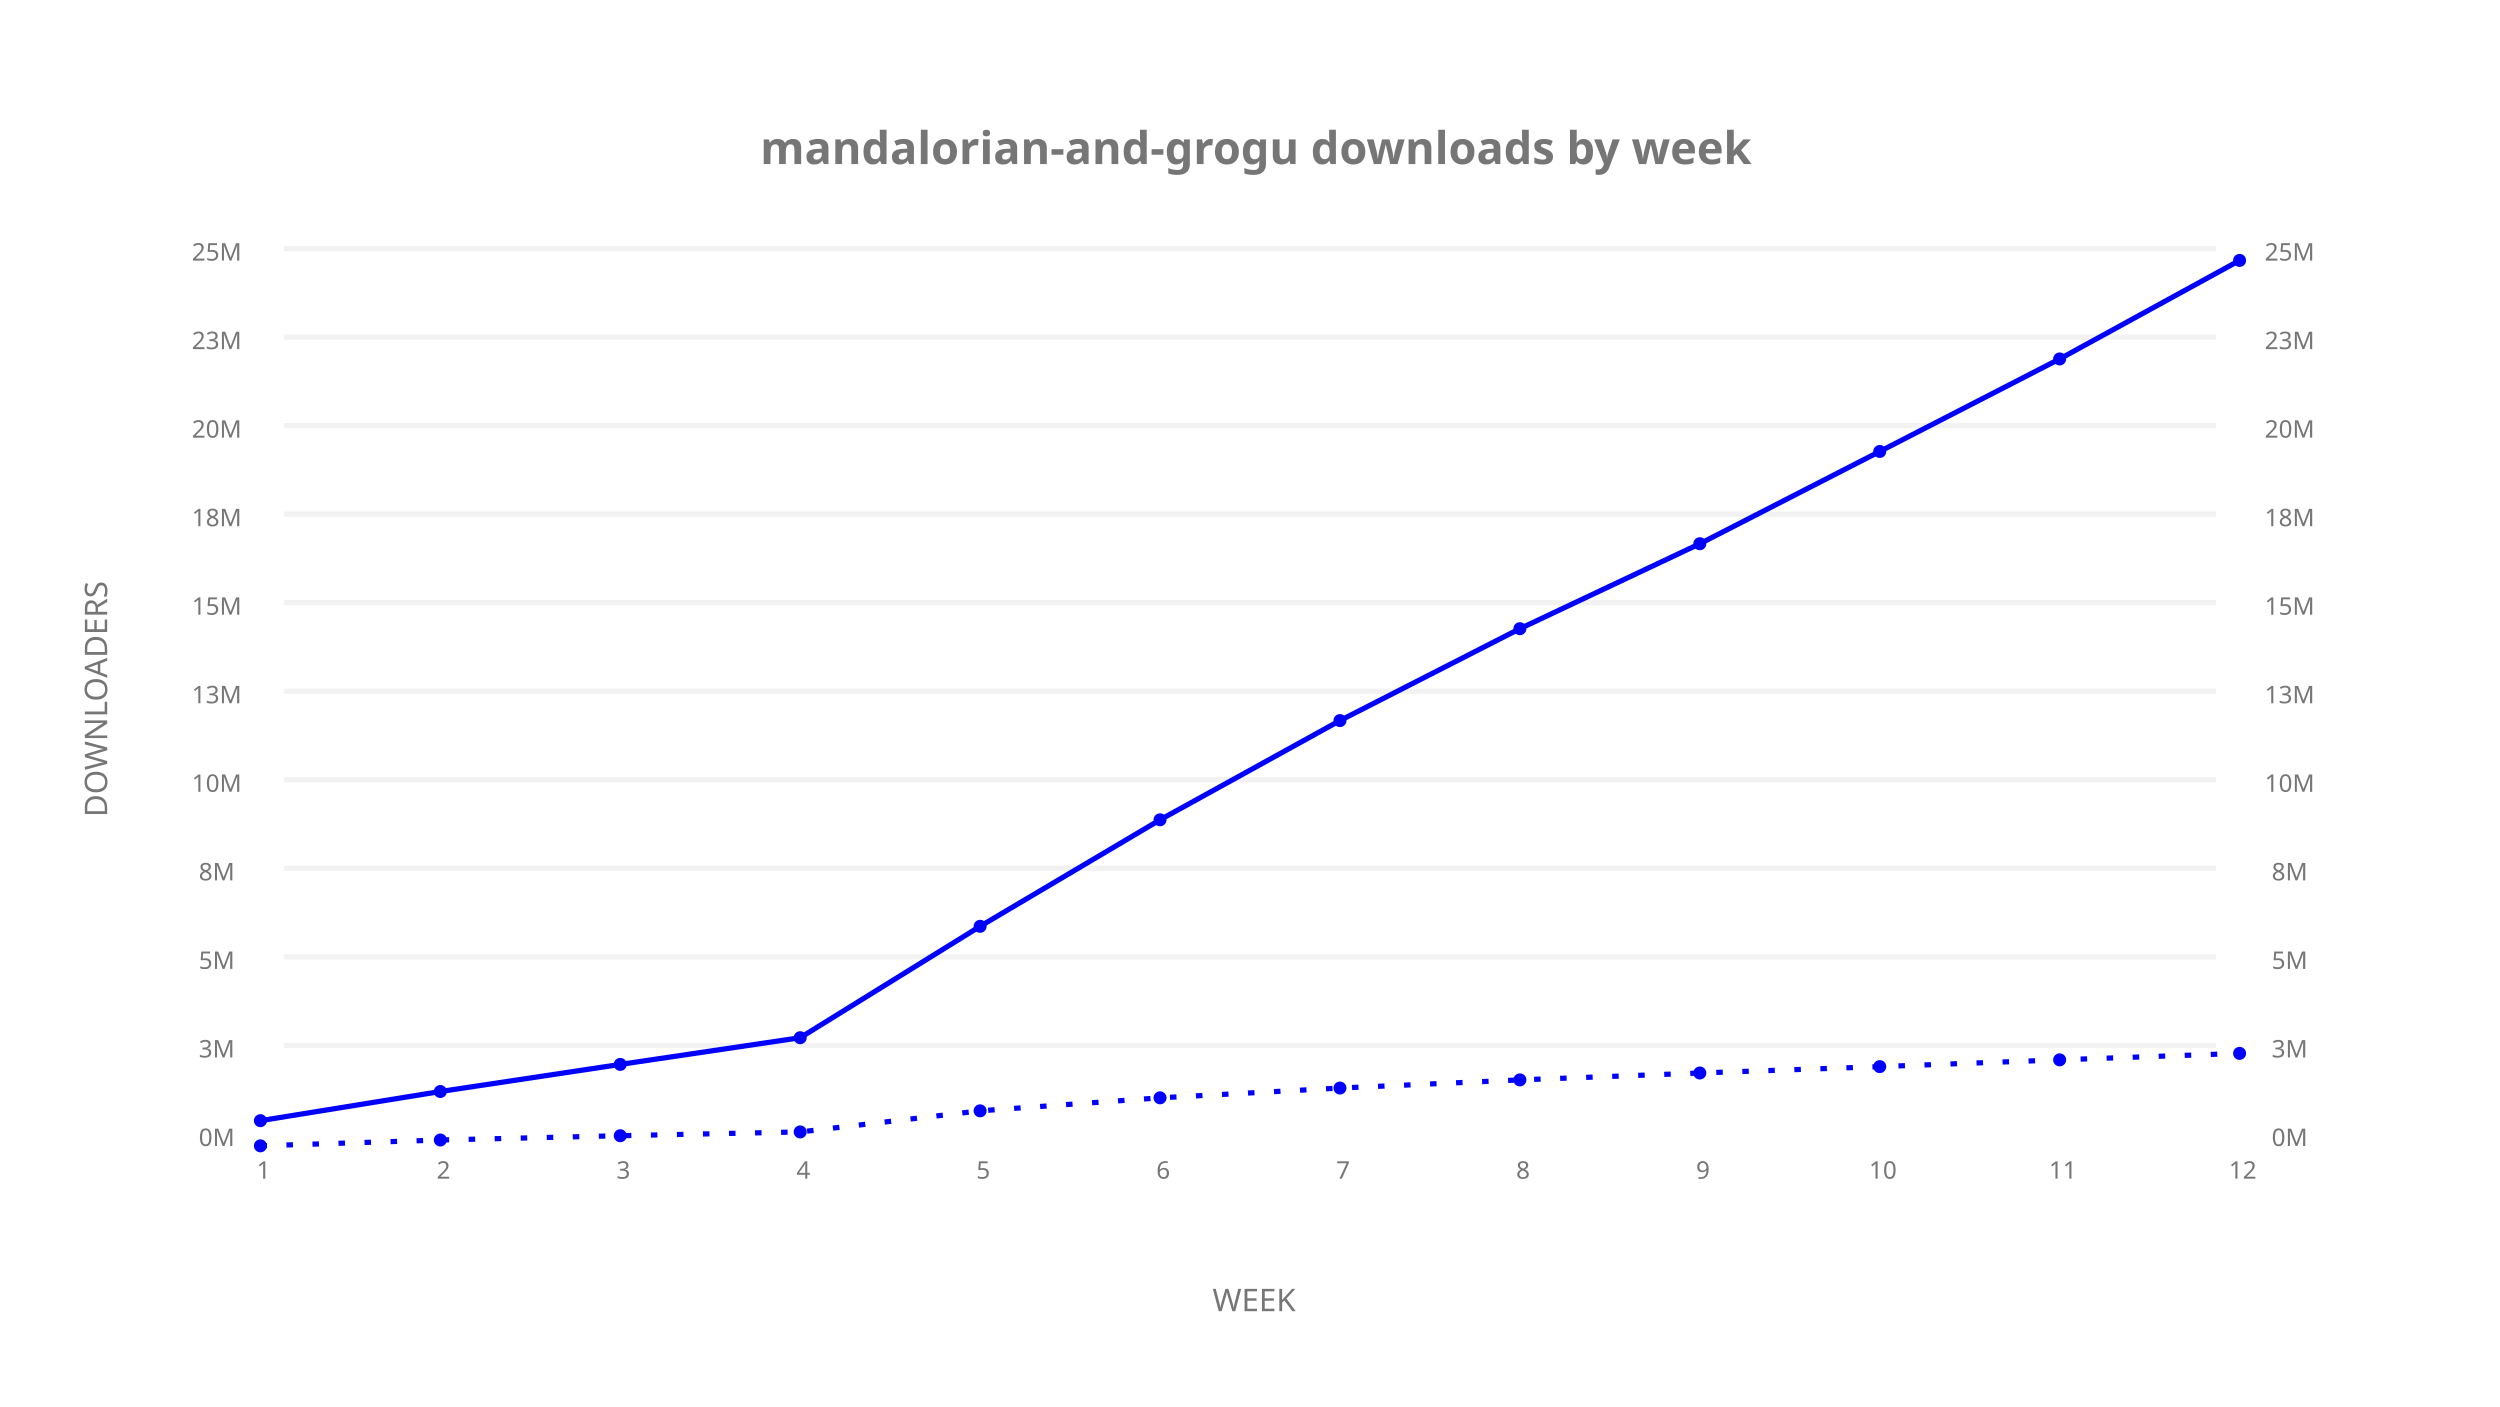
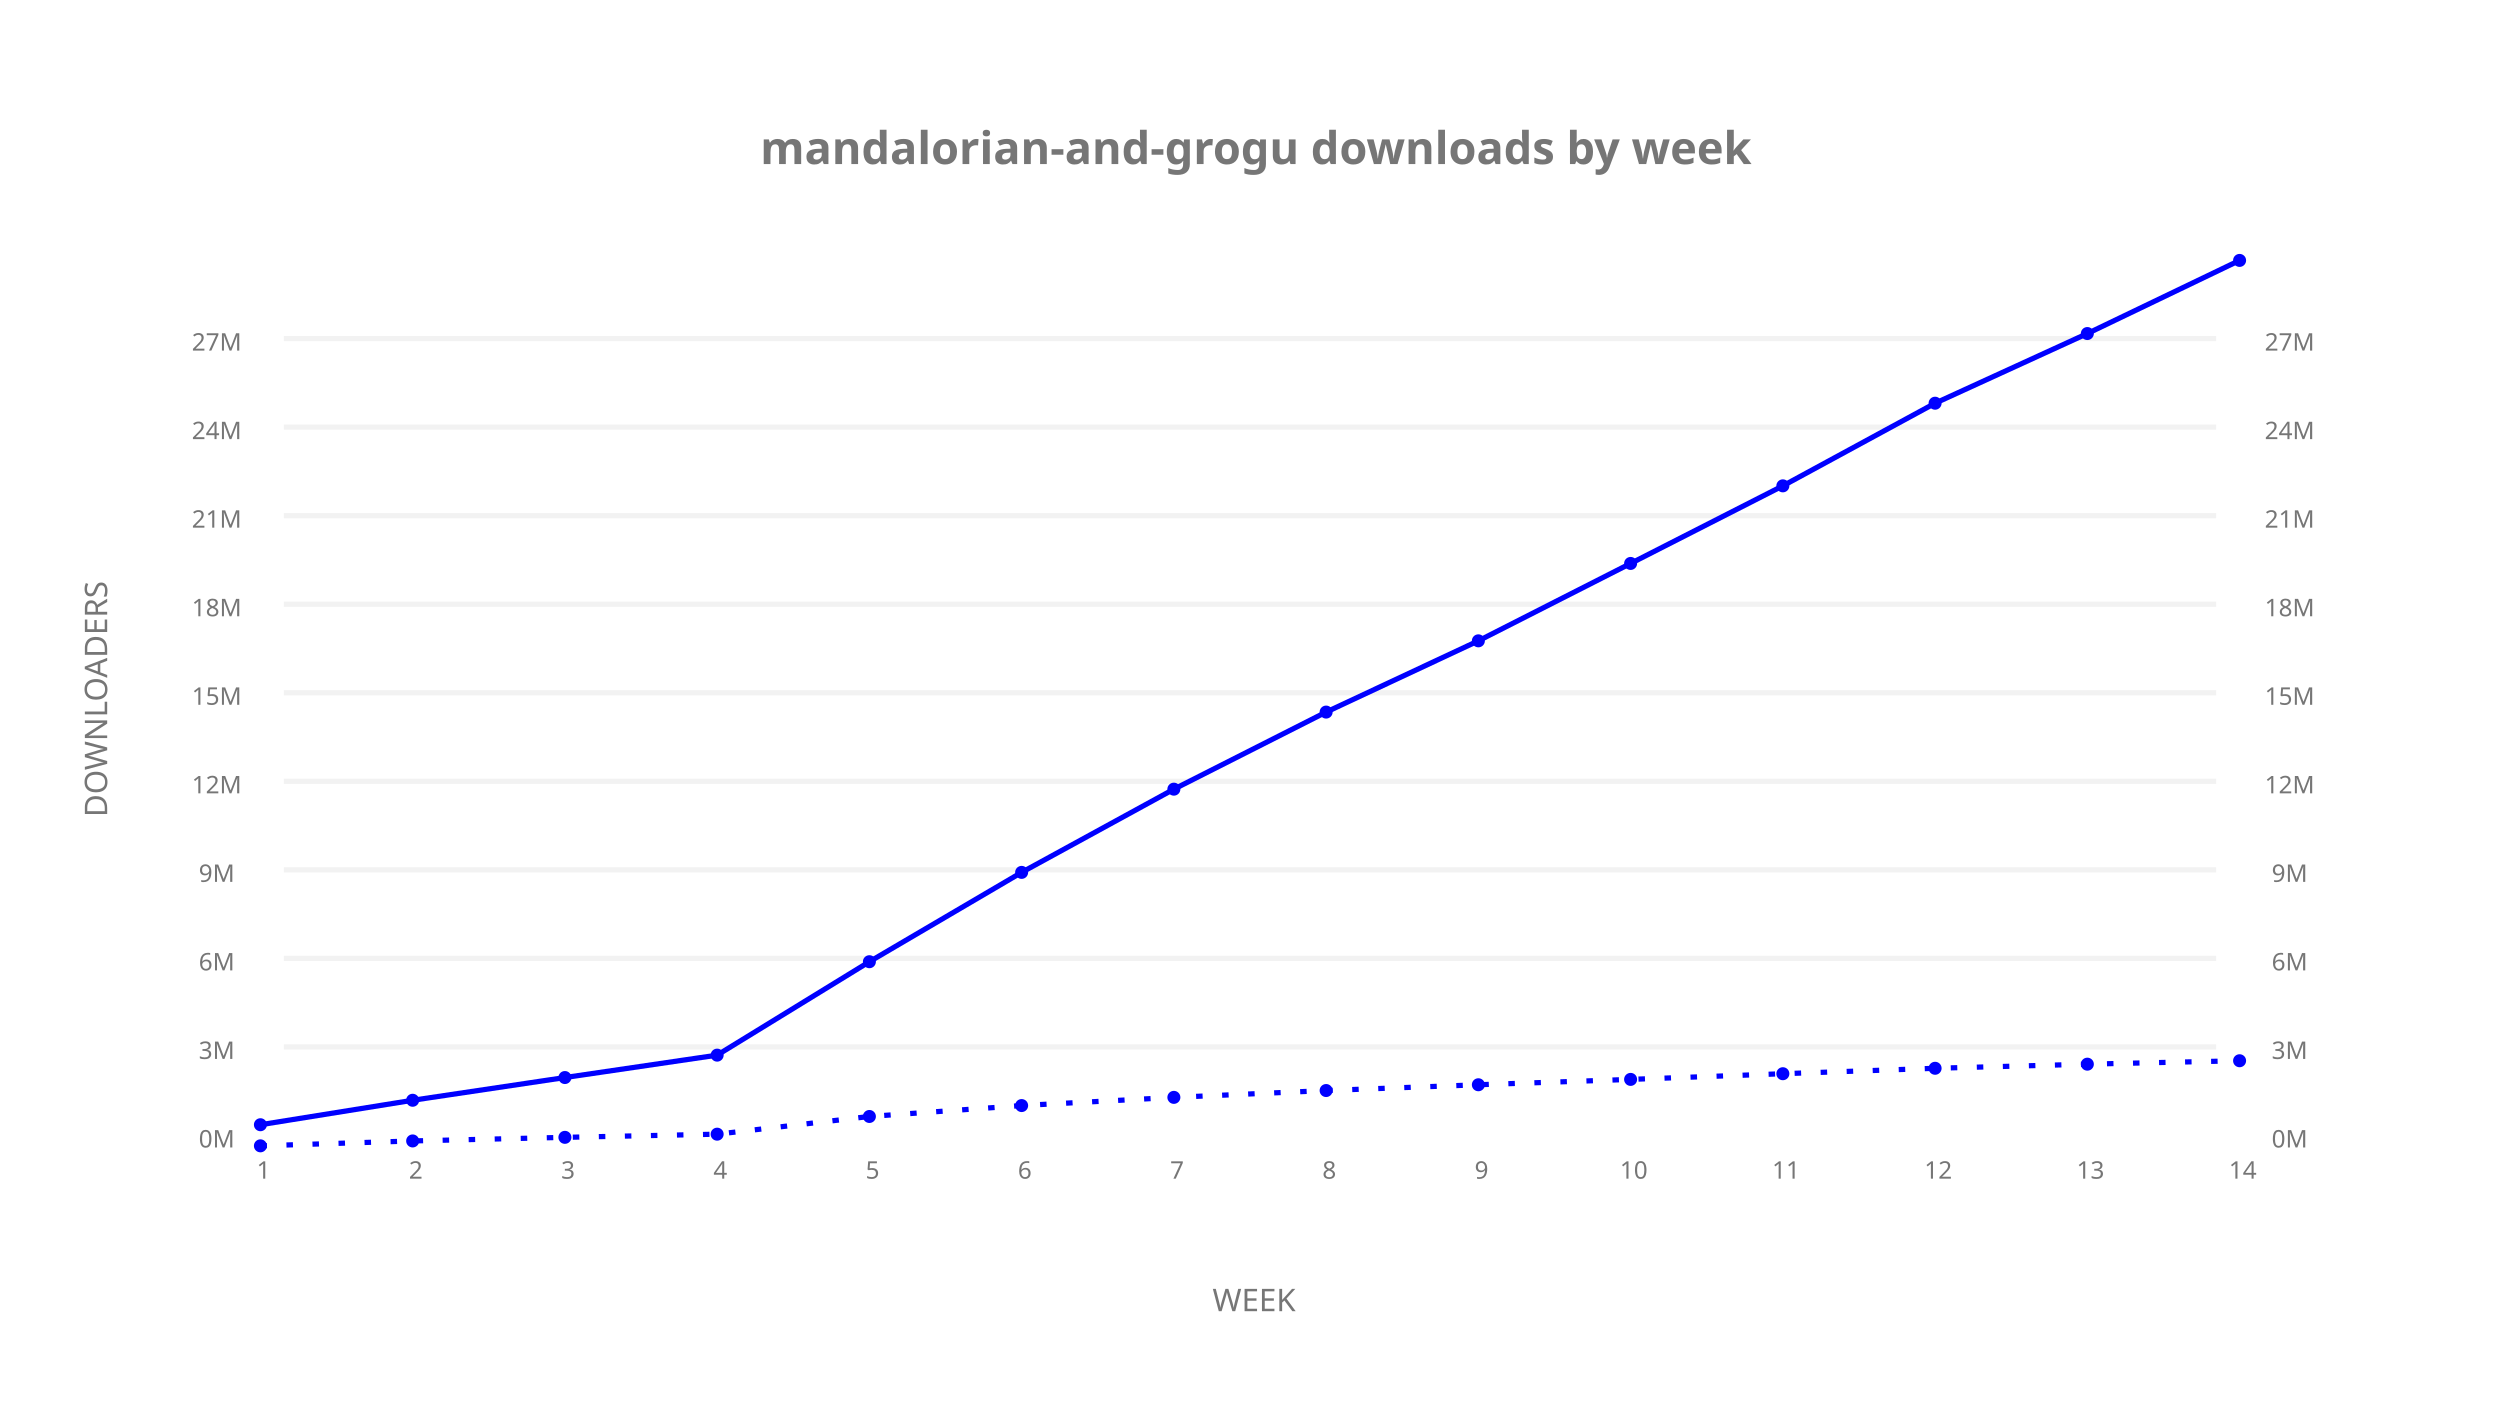
<svg xmlns="http://www.w3.org/2000/svg" xml:space="preserve" id="mandalorian-and-grogu-downloads-by-week-mandalorian-and-grogu-week" x="0px" y="0px" width="1920px" height="1080px" viewBox="0 0 1920 1080" enable-background="new 0 0 1920 1080" role="img">
  <g id="annotations">
    <text x="960" y="126" font-family="Atkinson Hyperlegible" font-size="26pt" text-anchor="middle" text-align="center" font-weight="600" font-style="normal" style="fill:rgb(118,118,118); fill-opacity:1; stroke:rgb(118,118,118); stroke-opacity:0; stroke-width:0.5"> mandalorian-and-grogu downloads by week</text>
    <g id="axes-lines">
      <text x="960" y="1007" font-family="Atkinson Hyperlegible" font-size="18pt" text-anchor="middle" text-align="center" font-weight="500" font-style="normal" style="fill:rgb(118,118,118); fill-opacity:1; stroke:rgb(118,118,118); stroke-opacity:0; stroke-width:0.5"> WEEK</text>
      <text x="73" y="540" font-family="Atkinson Hyperlegible" font-size="18pt" text-anchor="middle" text-align="center" dominant-baseline="central" font-weight="500" font-style="normal" style="fill:rgb(118,118,118); fill-opacity:1; stroke:rgb(118,118,118); stroke-opacity:0; stroke-width:0.5" transform="rotate(-90,73,540)"> DOWNLOADERS</text>
    </g>
    <g id="tic-y-label-lines">
-       <line x1="218" y1="802.882" x2="1702" y2="802.882" style="fill:rgb(0,0,255); fill-opacity:0; stroke:rgb(242,242,242); stroke-opacity:1; stroke-width:4" />
-       <line x1="218" y1="734.882" x2="1702" y2="734.882" style="fill:rgb(0,0,255); fill-opacity:0; stroke:rgb(242,242,242); stroke-opacity:1; stroke-width:4" />
-       <line x1="218" y1="666.882" x2="1702" y2="666.882" style="fill:rgb(0,0,255); fill-opacity:0; stroke:rgb(242,242,242); stroke-opacity:1; stroke-width:4" />
-       <line x1="218" y1="598.882" x2="1702" y2="598.882" style="fill:rgb(0,0,255); fill-opacity:0; stroke:rgb(242,242,242); stroke-opacity:1; stroke-width:4" />
-       <line x1="218" y1="530.882" x2="1702" y2="530.882" style="fill:rgb(0,0,255); fill-opacity:0; stroke:rgb(242,242,242); stroke-opacity:1; stroke-width:4" />
-       <line x1="218" y1="462.882" x2="1702" y2="462.882" style="fill:rgb(0,0,255); fill-opacity:0; stroke:rgb(242,242,242); stroke-opacity:1; stroke-width:4" />
-       <line x1="218" y1="394.882" x2="1702" y2="394.882" style="fill:rgb(0,0,255); fill-opacity:0; stroke:rgb(242,242,242); stroke-opacity:1; stroke-width:4" />
-       <line x1="218" y1="326.882" x2="1702" y2="326.882" style="fill:rgb(0,0,255); fill-opacity:0; stroke:rgb(242,242,242); stroke-opacity:1; stroke-width:4" />
-       <line x1="218" y1="258.882" x2="1702" y2="258.882" style="fill:rgb(0,0,255); fill-opacity:0; stroke:rgb(242,242,242); stroke-opacity:1; stroke-width:4" />
-       <line x1="218" y1="190.882" x2="1702" y2="190.882" style="fill:rgb(0,0,255); fill-opacity:0; stroke:rgb(242,242,242); stroke-opacity:1; stroke-width:4" />
+       <line x1="218" y1="804.03" x2="1702" y2="804.03" style="fill:rgb(0,0,255); fill-opacity:0; stroke:rgb(242,242,242); stroke-opacity:1; stroke-width:4" />
+       <line x1="218" y1="736.03" x2="1702" y2="736.03" style="fill:rgb(0,0,255); fill-opacity:0; stroke:rgb(242,242,242); stroke-opacity:1; stroke-width:4" />
+       <line x1="218" y1="668.03" x2="1702" y2="668.03" style="fill:rgb(0,0,255); fill-opacity:0; stroke:rgb(242,242,242); stroke-opacity:1; stroke-width:4" />
+       <line x1="218" y1="600.03" x2="1702" y2="600.03" style="fill:rgb(0,0,255); fill-opacity:0; stroke:rgb(242,242,242); stroke-opacity:1; stroke-width:4" />
+       <line x1="218" y1="532.03" x2="1702" y2="532.03" style="fill:rgb(0,0,255); fill-opacity:0; stroke:rgb(242,242,242); stroke-opacity:1; stroke-width:4" />
+       <line x1="218" y1="464.03" x2="1702" y2="464.03" style="fill:rgb(0,0,255); fill-opacity:0; stroke:rgb(242,242,242); stroke-opacity:1; stroke-width:4" />
+       <line x1="218" y1="396.03" x2="1702" y2="396.03" style="fill:rgb(0,0,255); fill-opacity:0; stroke:rgb(242,242,242); stroke-opacity:1; stroke-width:4" />
+       <line x1="218" y1="328.03" x2="1702" y2="328.03" style="fill:rgb(0,0,255); fill-opacity:0; stroke:rgb(242,242,242); stroke-opacity:1; stroke-width:4" />
+       <line x1="218" y1="260.03" x2="1702" y2="260.03" style="fill:rgb(0,0,255); fill-opacity:0; stroke:rgb(242,242,242); stroke-opacity:1; stroke-width:4" />
    </g>
    <g id="tic-x-labels">
      <text x="200" y="898" font-family="Atkinson Hyperlegible" font-size="14pt" text-anchor="middle" text-align="center" dominant-baseline="central" font-weight="400" font-style="normal" style="fill:rgb(118,118,118); fill-opacity:1; stroke:rgb(118,118,118); stroke-opacity:0; stroke-width:0.5"> 1</text>
-       <text x="338.182" y="898" font-family="Atkinson Hyperlegible" font-size="14pt" text-anchor="middle" text-align="center" dominant-baseline="central" font-weight="400" font-style="normal" style="fill:rgb(118,118,118); fill-opacity:1; stroke:rgb(118,118,118); stroke-opacity:0; stroke-width:0.5"> 2</text>
-       <text x="476.364" y="898" font-family="Atkinson Hyperlegible" font-size="14pt" text-anchor="middle" text-align="center" dominant-baseline="central" font-weight="400" font-style="normal" style="fill:rgb(118,118,118); fill-opacity:1; stroke:rgb(118,118,118); stroke-opacity:0; stroke-width:0.5"> 3</text>
-       <text x="614.545" y="898" font-family="Atkinson Hyperlegible" font-size="14pt" text-anchor="middle" text-align="center" dominant-baseline="central" font-weight="400" font-style="normal" style="fill:rgb(118,118,118); fill-opacity:1; stroke:rgb(118,118,118); stroke-opacity:0; stroke-width:0.5"> 4</text>
-       <text x="752.727" y="898" font-family="Atkinson Hyperlegible" font-size="14pt" text-anchor="middle" text-align="center" dominant-baseline="central" font-weight="400" font-style="normal" style="fill:rgb(118,118,118); fill-opacity:1; stroke:rgb(118,118,118); stroke-opacity:0; stroke-width:0.5"> 5</text>
-       <text x="890.909" y="898" font-family="Atkinson Hyperlegible" font-size="14pt" text-anchor="middle" text-align="center" dominant-baseline="central" font-weight="400" font-style="normal" style="fill:rgb(118,118,118); fill-opacity:1; stroke:rgb(118,118,118); stroke-opacity:0; stroke-width:0.5"> 6</text>
-       <text x="1029.091" y="898" font-family="Atkinson Hyperlegible" font-size="14pt" text-anchor="middle" text-align="center" dominant-baseline="central" font-weight="400" font-style="normal" style="fill:rgb(118,118,118); fill-opacity:1; stroke:rgb(118,118,118); stroke-opacity:0; stroke-width:0.5"> 7</text>
-       <text x="1167.273" y="898" font-family="Atkinson Hyperlegible" font-size="14pt" text-anchor="middle" text-align="center" dominant-baseline="central" font-weight="400" font-style="normal" style="fill:rgb(118,118,118); fill-opacity:1; stroke:rgb(118,118,118); stroke-opacity:0; stroke-width:0.5"> 8</text>
-       <text x="1305.455" y="898" font-family="Atkinson Hyperlegible" font-size="14pt" text-anchor="middle" text-align="center" dominant-baseline="central" font-weight="400" font-style="normal" style="fill:rgb(118,118,118); fill-opacity:1; stroke:rgb(118,118,118); stroke-opacity:0; stroke-width:0.5"> 9</text>
-       <text x="1443.636" y="898" font-family="Atkinson Hyperlegible" font-size="14pt" text-anchor="middle" text-align="center" dominant-baseline="central" font-weight="400" font-style="normal" style="fill:rgb(118,118,118); fill-opacity:1; stroke:rgb(118,118,118); stroke-opacity:0; stroke-width:0.5"> 10</text>
-       <text x="1581.818" y="898" font-family="Atkinson Hyperlegible" font-size="14pt" text-anchor="middle" text-align="center" dominant-baseline="central" font-weight="400" font-style="normal" style="fill:rgb(118,118,118); fill-opacity:1; stroke:rgb(118,118,118); stroke-opacity:0; stroke-width:0.5"> 11</text>
-       <text x="1720" y="898" font-family="Atkinson Hyperlegible" font-size="14pt" text-anchor="middle" text-align="center" dominant-baseline="central" font-weight="400" font-style="normal" style="fill:rgb(118,118,118); fill-opacity:1; stroke:rgb(118,118,118); stroke-opacity:0; stroke-width:0.5"> 12</text>
+       <text x="316.923" y="898" font-family="Atkinson Hyperlegible" font-size="14pt" text-anchor="middle" text-align="center" dominant-baseline="central" font-weight="400" font-style="normal" style="fill:rgb(118,118,118); fill-opacity:1; stroke:rgb(118,118,118); stroke-opacity:0; stroke-width:0.5"> 2</text>
+       <text x="433.846" y="898" font-family="Atkinson Hyperlegible" font-size="14pt" text-anchor="middle" text-align="center" dominant-baseline="central" font-weight="400" font-style="normal" style="fill:rgb(118,118,118); fill-opacity:1; stroke:rgb(118,118,118); stroke-opacity:0; stroke-width:0.5"> 3</text>
+       <text x="550.769" y="898" font-family="Atkinson Hyperlegible" font-size="14pt" text-anchor="middle" text-align="center" dominant-baseline="central" font-weight="400" font-style="normal" style="fill:rgb(118,118,118); fill-opacity:1; stroke:rgb(118,118,118); stroke-opacity:0; stroke-width:0.5"> 4</text>
+       <text x="667.692" y="898" font-family="Atkinson Hyperlegible" font-size="14pt" text-anchor="middle" text-align="center" dominant-baseline="central" font-weight="400" font-style="normal" style="fill:rgb(118,118,118); fill-opacity:1; stroke:rgb(118,118,118); stroke-opacity:0; stroke-width:0.5"> 5</text>
+       <text x="784.615" y="898" font-family="Atkinson Hyperlegible" font-size="14pt" text-anchor="middle" text-align="center" dominant-baseline="central" font-weight="400" font-style="normal" style="fill:rgb(118,118,118); fill-opacity:1; stroke:rgb(118,118,118); stroke-opacity:0; stroke-width:0.5"> 6</text>
+       <text x="901.538" y="898" font-family="Atkinson Hyperlegible" font-size="14pt" text-anchor="middle" text-align="center" dominant-baseline="central" font-weight="400" font-style="normal" style="fill:rgb(118,118,118); fill-opacity:1; stroke:rgb(118,118,118); stroke-opacity:0; stroke-width:0.5"> 7</text>
+       <text x="1018.462" y="898" font-family="Atkinson Hyperlegible" font-size="14pt" text-anchor="middle" text-align="center" dominant-baseline="central" font-weight="400" font-style="normal" style="fill:rgb(118,118,118); fill-opacity:1; stroke:rgb(118,118,118); stroke-opacity:0; stroke-width:0.5"> 8</text>
+       <text x="1135.385" y="898" font-family="Atkinson Hyperlegible" font-size="14pt" text-anchor="middle" text-align="center" dominant-baseline="central" font-weight="400" font-style="normal" style="fill:rgb(118,118,118); fill-opacity:1; stroke:rgb(118,118,118); stroke-opacity:0; stroke-width:0.5"> 9</text>
+       <text x="1252.308" y="898" font-family="Atkinson Hyperlegible" font-size="14pt" text-anchor="middle" text-align="center" dominant-baseline="central" font-weight="400" font-style="normal" style="fill:rgb(118,118,118); fill-opacity:1; stroke:rgb(118,118,118); stroke-opacity:0; stroke-width:0.5"> 10</text>
+       <text x="1369.231" y="898" font-family="Atkinson Hyperlegible" font-size="14pt" text-anchor="middle" text-align="center" dominant-baseline="central" font-weight="400" font-style="normal" style="fill:rgb(118,118,118); fill-opacity:1; stroke:rgb(118,118,118); stroke-opacity:0; stroke-width:0.5"> 11</text>
+       <text x="1486.154" y="898" font-family="Atkinson Hyperlegible" font-size="14pt" text-anchor="middle" text-align="center" dominant-baseline="central" font-weight="400" font-style="normal" style="fill:rgb(118,118,118); fill-opacity:1; stroke:rgb(118,118,118); stroke-opacity:0; stroke-width:0.5"> 12</text>
+       <text x="1603.077" y="898" font-family="Atkinson Hyperlegible" font-size="14pt" text-anchor="middle" text-align="center" dominant-baseline="central" font-weight="400" font-style="normal" style="fill:rgb(118,118,118); fill-opacity:1; stroke:rgb(118,118,118); stroke-opacity:0; stroke-width:0.5"> 13</text>
+       <text x="1720" y="898" font-family="Atkinson Hyperlegible" font-size="14pt" text-anchor="middle" text-align="center" dominant-baseline="central" font-weight="400" font-style="normal" style="fill:rgb(118,118,118); fill-opacity:1; stroke:rgb(118,118,118); stroke-opacity:0; stroke-width:0.5"> 14</text>
    </g>
    <g id="tic-y-labels">
-       <text x="164" y="872.882" font-family="Atkinson Hyperlegible" font-size="14pt" text-anchor="middle" text-align="center" dominant-baseline="central" font-weight="400" font-style="normal" style="fill:rgb(118,118,118); fill-opacity:1; stroke:rgb(118,118,118); stroke-opacity:0; stroke-width:0.5"> 0M</text>
-       <text x="1756" y="872.882" font-family="Atkinson Hyperlegible" font-size="14pt" text-anchor="middle" text-align="center" dominant-baseline="central" font-weight="400" font-style="normal" style="fill:rgb(118,118,118); fill-opacity:1; stroke:rgb(118,118,118); stroke-opacity:0; stroke-width:0.5"> 0M</text>
-       <text x="164" y="804.882" font-family="Atkinson Hyperlegible" font-size="14pt" text-anchor="middle" text-align="center" dominant-baseline="central" font-weight="400" font-style="normal" style="fill:rgb(118,118,118); fill-opacity:1; stroke:rgb(118,118,118); stroke-opacity:0; stroke-width:0.5"> 3M</text>
-       <text x="1756" y="804.882" font-family="Atkinson Hyperlegible" font-size="14pt" text-anchor="middle" text-align="center" dominant-baseline="central" font-weight="400" font-style="normal" style="fill:rgb(118,118,118); fill-opacity:1; stroke:rgb(118,118,118); stroke-opacity:0; stroke-width:0.5"> 3M</text>
-       <text x="164" y="736.882" font-family="Atkinson Hyperlegible" font-size="14pt" text-anchor="middle" text-align="center" dominant-baseline="central" font-weight="400" font-style="normal" style="fill:rgb(118,118,118); fill-opacity:1; stroke:rgb(118,118,118); stroke-opacity:0; stroke-width:0.5"> 5M</text>
-       <text x="1756" y="736.882" font-family="Atkinson Hyperlegible" font-size="14pt" text-anchor="middle" text-align="center" dominant-baseline="central" font-weight="400" font-style="normal" style="fill:rgb(118,118,118); fill-opacity:1; stroke:rgb(118,118,118); stroke-opacity:0; stroke-width:0.5"> 5M</text>
-       <text x="164" y="668.882" font-family="Atkinson Hyperlegible" font-size="14pt" text-anchor="middle" text-align="center" dominant-baseline="central" font-weight="400" font-style="normal" style="fill:rgb(118,118,118); fill-opacity:1; stroke:rgb(118,118,118); stroke-opacity:0; stroke-width:0.5"> 8M</text>
-       <text x="1756" y="668.882" font-family="Atkinson Hyperlegible" font-size="14pt" text-anchor="middle" text-align="center" dominant-baseline="central" font-weight="400" font-style="normal" style="fill:rgb(118,118,118); fill-opacity:1; stroke:rgb(118,118,118); stroke-opacity:0; stroke-width:0.5"> 8M</text>
-       <text x="164" y="600.882" font-family="Atkinson Hyperlegible" font-size="14pt" text-anchor="middle" text-align="center" dominant-baseline="central" font-weight="400" font-style="normal" style="fill:rgb(118,118,118); fill-opacity:1; stroke:rgb(118,118,118); stroke-opacity:0; stroke-width:0.5"> 10M</text>
-       <text x="1756" y="600.882" font-family="Atkinson Hyperlegible" font-size="14pt" text-anchor="middle" text-align="center" dominant-baseline="central" font-weight="400" font-style="normal" style="fill:rgb(118,118,118); fill-opacity:1; stroke:rgb(118,118,118); stroke-opacity:0; stroke-width:0.5"> 10M</text>
-       <text x="164" y="532.882" font-family="Atkinson Hyperlegible" font-size="14pt" text-anchor="middle" text-align="center" dominant-baseline="central" font-weight="400" font-style="normal" style="fill:rgb(118,118,118); fill-opacity:1; stroke:rgb(118,118,118); stroke-opacity:0; stroke-width:0.5"> 13M</text>
-       <text x="1756" y="532.882" font-family="Atkinson Hyperlegible" font-size="14pt" text-anchor="middle" text-align="center" dominant-baseline="central" font-weight="400" font-style="normal" style="fill:rgb(118,118,118); fill-opacity:1; stroke:rgb(118,118,118); stroke-opacity:0; stroke-width:0.5"> 13M</text>
-       <text x="164" y="464.882" font-family="Atkinson Hyperlegible" font-size="14pt" text-anchor="middle" text-align="center" dominant-baseline="central" font-weight="400" font-style="normal" style="fill:rgb(118,118,118); fill-opacity:1; stroke:rgb(118,118,118); stroke-opacity:0; stroke-width:0.5"> 15M</text>
-       <text x="1756" y="464.882" font-family="Atkinson Hyperlegible" font-size="14pt" text-anchor="middle" text-align="center" dominant-baseline="central" font-weight="400" font-style="normal" style="fill:rgb(118,118,118); fill-opacity:1; stroke:rgb(118,118,118); stroke-opacity:0; stroke-width:0.5"> 15M</text>
-       <text x="164" y="396.882" font-family="Atkinson Hyperlegible" font-size="14pt" text-anchor="middle" text-align="center" dominant-baseline="central" font-weight="400" font-style="normal" style="fill:rgb(118,118,118); fill-opacity:1; stroke:rgb(118,118,118); stroke-opacity:0; stroke-width:0.5"> 18M</text>
-       <text x="1756" y="396.882" font-family="Atkinson Hyperlegible" font-size="14pt" text-anchor="middle" text-align="center" dominant-baseline="central" font-weight="400" font-style="normal" style="fill:rgb(118,118,118); fill-opacity:1; stroke:rgb(118,118,118); stroke-opacity:0; stroke-width:0.5"> 18M</text>
-       <text x="164" y="328.882" font-family="Atkinson Hyperlegible" font-size="14pt" text-anchor="middle" text-align="center" dominant-baseline="central" font-weight="400" font-style="normal" style="fill:rgb(118,118,118); fill-opacity:1; stroke:rgb(118,118,118); stroke-opacity:0; stroke-width:0.5"> 20M</text>
-       <text x="1756" y="328.882" font-family="Atkinson Hyperlegible" font-size="14pt" text-anchor="middle" text-align="center" dominant-baseline="central" font-weight="400" font-style="normal" style="fill:rgb(118,118,118); fill-opacity:1; stroke:rgb(118,118,118); stroke-opacity:0; stroke-width:0.5"> 20M</text>
-       <text x="164" y="260.882" font-family="Atkinson Hyperlegible" font-size="14pt" text-anchor="middle" text-align="center" dominant-baseline="central" font-weight="400" font-style="normal" style="fill:rgb(118,118,118); fill-opacity:1; stroke:rgb(118,118,118); stroke-opacity:0; stroke-width:0.5"> 23M</text>
-       <text x="1756" y="260.882" font-family="Atkinson Hyperlegible" font-size="14pt" text-anchor="middle" text-align="center" dominant-baseline="central" font-weight="400" font-style="normal" style="fill:rgb(118,118,118); fill-opacity:1; stroke:rgb(118,118,118); stroke-opacity:0; stroke-width:0.5"> 23M</text>
-       <text x="164" y="192.882" font-family="Atkinson Hyperlegible" font-size="14pt" text-anchor="middle" text-align="center" dominant-baseline="central" font-weight="400" font-style="normal" style="fill:rgb(118,118,118); fill-opacity:1; stroke:rgb(118,118,118); stroke-opacity:0; stroke-width:0.5"> 25M</text>
-       <text x="1756" y="192.882" font-family="Atkinson Hyperlegible" font-size="14pt" text-anchor="middle" text-align="center" dominant-baseline="central" font-weight="400" font-style="normal" style="fill:rgb(118,118,118); fill-opacity:1; stroke:rgb(118,118,118); stroke-opacity:0; stroke-width:0.5"> 25M</text>
+       <text x="164" y="874.03" font-family="Atkinson Hyperlegible" font-size="14pt" text-anchor="middle" text-align="center" dominant-baseline="central" font-weight="400" font-style="normal" style="fill:rgb(118,118,118); fill-opacity:1; stroke:rgb(118,118,118); stroke-opacity:0; stroke-width:0.5"> 0M</text>
+       <text x="1756" y="874.03" font-family="Atkinson Hyperlegible" font-size="14pt" text-anchor="middle" text-align="center" dominant-baseline="central" font-weight="400" font-style="normal" style="fill:rgb(118,118,118); fill-opacity:1; stroke:rgb(118,118,118); stroke-opacity:0; stroke-width:0.5"> 0M</text>
+       <text x="164" y="806.03" font-family="Atkinson Hyperlegible" font-size="14pt" text-anchor="middle" text-align="center" dominant-baseline="central" font-weight="400" font-style="normal" style="fill:rgb(118,118,118); fill-opacity:1; stroke:rgb(118,118,118); stroke-opacity:0; stroke-width:0.5"> 3M</text>
+       <text x="1756" y="806.03" font-family="Atkinson Hyperlegible" font-size="14pt" text-anchor="middle" text-align="center" dominant-baseline="central" font-weight="400" font-style="normal" style="fill:rgb(118,118,118); fill-opacity:1; stroke:rgb(118,118,118); stroke-opacity:0; stroke-width:0.5"> 3M</text>
+       <text x="164" y="738.03" font-family="Atkinson Hyperlegible" font-size="14pt" text-anchor="middle" text-align="center" dominant-baseline="central" font-weight="400" font-style="normal" style="fill:rgb(118,118,118); fill-opacity:1; stroke:rgb(118,118,118); stroke-opacity:0; stroke-width:0.5"> 6M</text>
+       <text x="1756" y="738.03" font-family="Atkinson Hyperlegible" font-size="14pt" text-anchor="middle" text-align="center" dominant-baseline="central" font-weight="400" font-style="normal" style="fill:rgb(118,118,118); fill-opacity:1; stroke:rgb(118,118,118); stroke-opacity:0; stroke-width:0.5"> 6M</text>
+       <text x="164" y="670.03" font-family="Atkinson Hyperlegible" font-size="14pt" text-anchor="middle" text-align="center" dominant-baseline="central" font-weight="400" font-style="normal" style="fill:rgb(118,118,118); fill-opacity:1; stroke:rgb(118,118,118); stroke-opacity:0; stroke-width:0.5"> 9M</text>
+       <text x="1756" y="670.03" font-family="Atkinson Hyperlegible" font-size="14pt" text-anchor="middle" text-align="center" dominant-baseline="central" font-weight="400" font-style="normal" style="fill:rgb(118,118,118); fill-opacity:1; stroke:rgb(118,118,118); stroke-opacity:0; stroke-width:0.5"> 9M</text>
+       <text x="164" y="602.03" font-family="Atkinson Hyperlegible" font-size="14pt" text-anchor="middle" text-align="center" dominant-baseline="central" font-weight="400" font-style="normal" style="fill:rgb(118,118,118); fill-opacity:1; stroke:rgb(118,118,118); stroke-opacity:0; stroke-width:0.5"> 12M</text>
+       <text x="1756" y="602.03" font-family="Atkinson Hyperlegible" font-size="14pt" text-anchor="middle" text-align="center" dominant-baseline="central" font-weight="400" font-style="normal" style="fill:rgb(118,118,118); fill-opacity:1; stroke:rgb(118,118,118); stroke-opacity:0; stroke-width:0.5"> 12M</text>
+       <text x="164" y="534.03" font-family="Atkinson Hyperlegible" font-size="14pt" text-anchor="middle" text-align="center" dominant-baseline="central" font-weight="400" font-style="normal" style="fill:rgb(118,118,118); fill-opacity:1; stroke:rgb(118,118,118); stroke-opacity:0; stroke-width:0.5"> 15M</text>
+       <text x="1756" y="534.03" font-family="Atkinson Hyperlegible" font-size="14pt" text-anchor="middle" text-align="center" dominant-baseline="central" font-weight="400" font-style="normal" style="fill:rgb(118,118,118); fill-opacity:1; stroke:rgb(118,118,118); stroke-opacity:0; stroke-width:0.5"> 15M</text>
+       <text x="164" y="466.03" font-family="Atkinson Hyperlegible" font-size="14pt" text-anchor="middle" text-align="center" dominant-baseline="central" font-weight="400" font-style="normal" style="fill:rgb(118,118,118); fill-opacity:1; stroke:rgb(118,118,118); stroke-opacity:0; stroke-width:0.5"> 18M</text>
+       <text x="1756" y="466.03" font-family="Atkinson Hyperlegible" font-size="14pt" text-anchor="middle" text-align="center" dominant-baseline="central" font-weight="400" font-style="normal" style="fill:rgb(118,118,118); fill-opacity:1; stroke:rgb(118,118,118); stroke-opacity:0; stroke-width:0.5"> 18M</text>
+       <text x="164" y="398.03" font-family="Atkinson Hyperlegible" font-size="14pt" text-anchor="middle" text-align="center" dominant-baseline="central" font-weight="400" font-style="normal" style="fill:rgb(118,118,118); fill-opacity:1; stroke:rgb(118,118,118); stroke-opacity:0; stroke-width:0.5"> 21M</text>
+       <text x="1756" y="398.03" font-family="Atkinson Hyperlegible" font-size="14pt" text-anchor="middle" text-align="center" dominant-baseline="central" font-weight="400" font-style="normal" style="fill:rgb(118,118,118); fill-opacity:1; stroke:rgb(118,118,118); stroke-opacity:0; stroke-width:0.5"> 21M</text>
+       <text x="164" y="330.03" font-family="Atkinson Hyperlegible" font-size="14pt" text-anchor="middle" text-align="center" dominant-baseline="central" font-weight="400" font-style="normal" style="fill:rgb(118,118,118); fill-opacity:1; stroke:rgb(118,118,118); stroke-opacity:0; stroke-width:0.5"> 24M</text>
+       <text x="1756" y="330.03" font-family="Atkinson Hyperlegible" font-size="14pt" text-anchor="middle" text-align="center" dominant-baseline="central" font-weight="400" font-style="normal" style="fill:rgb(118,118,118); fill-opacity:1; stroke:rgb(118,118,118); stroke-opacity:0; stroke-width:0.5"> 24M</text>
+       <text x="164" y="262.03" font-family="Atkinson Hyperlegible" font-size="14pt" text-anchor="middle" text-align="center" dominant-baseline="central" font-weight="400" font-style="normal" style="fill:rgb(118,118,118); fill-opacity:1; stroke:rgb(118,118,118); stroke-opacity:0; stroke-width:0.5"> 27M</text>
+       <text x="1756" y="262.03" font-family="Atkinson Hyperlegible" font-size="14pt" text-anchor="middle" text-align="center" dominant-baseline="central" font-weight="400" font-style="normal" style="fill:rgb(118,118,118); fill-opacity:1; stroke:rgb(118,118,118); stroke-opacity:0; stroke-width:0.5"> 27M</text>
    </g>
  </g>
  <g id="polyline-mandalorian-and-grogu downloads by week">
-     <polyline points="200,860.674 338.182,838.275 476.364,817.466 614.545,796.955 752.727,711.407 890.909,629.607 1029.09,553.405 1167.27,482.826 1305.45,417.582 1443.64,346.72 1581.82,275.667 1720,200 " style="fill:rgb(0,0,255); fill-opacity:0; stroke:rgb(0,0,255); stroke-opacity:1; stroke-width:4" />
+     <polyline points="200,863.791 316.923,845.004 433.846,827.551 550.769,810.348 667.692,738.597 784.615,669.99 901.538,606.078 1018.46,546.881 1135.38,492.16 1252.31,432.726 1369.23,373.133 1486.15,309.669 1603.08,256.159 1720,200 " style="fill:rgb(0,0,255); fill-opacity:0; stroke:rgb(0,0,255); stroke-opacity:1; stroke-width:4" />
  </g>
  <g id="markers-mandalorian-and-grogu downloads by week">
-     <circle cx="200" cy="860.674" r="5" style="fill:rgb(0,0,255); fill-opacity:1; stroke:rgb(0,0,255); stroke-opacity:0; stroke-width:4">
+     <circle cx="200" cy="863.791" r="5" style="fill:rgb(0,0,255); fill-opacity:1; stroke:rgb(0,0,255); stroke-opacity:0; stroke-width:4">
</circle>
-     <circle cx="338.182" cy="838.275" r="5" style="fill:rgb(0,0,255); fill-opacity:1; stroke:rgb(0,0,255); stroke-opacity:0; stroke-width:4">
+     <circle cx="316.923" cy="845.004" r="5" style="fill:rgb(0,0,255); fill-opacity:1; stroke:rgb(0,0,255); stroke-opacity:0; stroke-width:4">
</circle>
-     <circle cx="476.364" cy="817.466" r="5" style="fill:rgb(0,0,255); fill-opacity:1; stroke:rgb(0,0,255); stroke-opacity:0; stroke-width:4">
+     <circle cx="433.846" cy="827.551" r="5" style="fill:rgb(0,0,255); fill-opacity:1; stroke:rgb(0,0,255); stroke-opacity:0; stroke-width:4">
</circle>
-     <circle cx="614.545" cy="796.955" r="5" style="fill:rgb(0,0,255); fill-opacity:1; stroke:rgb(0,0,255); stroke-opacity:0; stroke-width:4">
+     <circle cx="550.769" cy="810.348" r="5" style="fill:rgb(0,0,255); fill-opacity:1; stroke:rgb(0,0,255); stroke-opacity:0; stroke-width:4">
</circle>
-     <circle cx="752.727" cy="711.407" r="5" style="fill:rgb(0,0,255); fill-opacity:1; stroke:rgb(0,0,255); stroke-opacity:0; stroke-width:4">
+     <circle cx="667.692" cy="738.597" r="5" style="fill:rgb(0,0,255); fill-opacity:1; stroke:rgb(0,0,255); stroke-opacity:0; stroke-width:4">
</circle>
-     <circle cx="890.909" cy="629.607" r="5" style="fill:rgb(0,0,255); fill-opacity:1; stroke:rgb(0,0,255); stroke-opacity:0; stroke-width:4">
+     <circle cx="784.615" cy="669.99" r="5" style="fill:rgb(0,0,255); fill-opacity:1; stroke:rgb(0,0,255); stroke-opacity:0; stroke-width:4">
</circle>
-     <circle cx="1029.091" cy="553.405" r="5" style="fill:rgb(0,0,255); fill-opacity:1; stroke:rgb(0,0,255); stroke-opacity:0; stroke-width:4">
+     <circle cx="901.538" cy="606.078" r="5" style="fill:rgb(0,0,255); fill-opacity:1; stroke:rgb(0,0,255); stroke-opacity:0; stroke-width:4">
</circle>
-     <circle cx="1167.273" cy="482.826" r="5" style="fill:rgb(0,0,255); fill-opacity:1; stroke:rgb(0,0,255); stroke-opacity:0; stroke-width:4">
+     <circle cx="1018.462" cy="546.881" r="5" style="fill:rgb(0,0,255); fill-opacity:1; stroke:rgb(0,0,255); stroke-opacity:0; stroke-width:4">
</circle>
-     <circle cx="1305.455" cy="417.582" r="5" style="fill:rgb(0,0,255); fill-opacity:1; stroke:rgb(0,0,255); stroke-opacity:0; stroke-width:4">
+     <circle cx="1135.385" cy="492.16" r="5" style="fill:rgb(0,0,255); fill-opacity:1; stroke:rgb(0,0,255); stroke-opacity:0; stroke-width:4">
</circle>
-     <circle cx="1443.636" cy="346.72" r="5" style="fill:rgb(0,0,255); fill-opacity:1; stroke:rgb(0,0,255); stroke-opacity:0; stroke-width:4">
+     <circle cx="1252.308" cy="432.726" r="5" style="fill:rgb(0,0,255); fill-opacity:1; stroke:rgb(0,0,255); stroke-opacity:0; stroke-width:4">
</circle>
-     <circle cx="1581.818" cy="275.667" r="5" style="fill:rgb(0,0,255); fill-opacity:1; stroke:rgb(0,0,255); stroke-opacity:0; stroke-width:4">
+     <circle cx="1369.231" cy="373.133" r="5" style="fill:rgb(0,0,255); fill-opacity:1; stroke:rgb(0,0,255); stroke-opacity:0; stroke-width:4">
+ </circle>
+     <circle cx="1486.154" cy="309.669" r="5" style="fill:rgb(0,0,255); fill-opacity:1; stroke:rgb(0,0,255); stroke-opacity:0; stroke-width:4">
+ </circle>
+     <circle cx="1603.077" cy="256.159" r="5" style="fill:rgb(0,0,255); fill-opacity:1; stroke:rgb(0,0,255); stroke-opacity:0; stroke-width:4">
</circle>
    <circle cx="1720" cy="200" r="5" style="fill:rgb(0,0,255); fill-opacity:1; stroke:rgb(0,0,255); stroke-opacity:0; stroke-width:4">
</circle>
  </g>
  <g id="polyline-mandalorian-and-grogu downloads by week uploaders">
-     <polyline points="200,880 338.182,875.524 476.364,872.227 614.545,869.33 752.727,853.12 890.909,843.122 1029.09,835.621 1167.27,829.365 1305.45,824.068 1443.64,819.165 1581.82,813.966 1720,808.99 " stroke-dasharray="5 15" style="fill:rgb(0,0,255); fill-opacity:0; stroke:rgb(0,0,255); stroke-opacity:1; stroke-width:4" />
+     <polyline points="200,880 316.923,876.246 433.846,873.481 550.769,871.051 667.692,857.456 784.615,849.07 901.538,842.778 1018.46,837.531 1135.38,833.089 1252.31,828.976 1369.23,824.615 1486.15,820.442 1603.08,817.285 1720,814.648 " stroke-dasharray="5 15" style="fill:rgb(0,0,255); fill-opacity:0; stroke:rgb(0,0,255); stroke-opacity:1; stroke-width:4" />
  </g>
  <g id="markers-mandalorian-and-grogu downloads by week uploaders">
    <circle cx="200" cy="880" r="5" style="fill:rgb(0,0,255); fill-opacity:1; stroke:rgb(0,0,255); stroke-opacity:0; stroke-width:4">
</circle>
-     <circle cx="338.182" cy="875.524" r="5" style="fill:rgb(0,0,255); fill-opacity:1; stroke:rgb(0,0,255); stroke-opacity:0; stroke-width:4">
+     <circle cx="316.923" cy="876.246" r="5" style="fill:rgb(0,0,255); fill-opacity:1; stroke:rgb(0,0,255); stroke-opacity:0; stroke-width:4">
</circle>
-     <circle cx="476.364" cy="872.227" r="5" style="fill:rgb(0,0,255); fill-opacity:1; stroke:rgb(0,0,255); stroke-opacity:0; stroke-width:4">
+     <circle cx="433.846" cy="873.481" r="5" style="fill:rgb(0,0,255); fill-opacity:1; stroke:rgb(0,0,255); stroke-opacity:0; stroke-width:4">
</circle>
-     <circle cx="614.545" cy="869.33" r="5" style="fill:rgb(0,0,255); fill-opacity:1; stroke:rgb(0,0,255); stroke-opacity:0; stroke-width:4">
+     <circle cx="550.769" cy="871.051" r="5" style="fill:rgb(0,0,255); fill-opacity:1; stroke:rgb(0,0,255); stroke-opacity:0; stroke-width:4">
</circle>
-     <circle cx="752.727" cy="853.12" r="5" style="fill:rgb(0,0,255); fill-opacity:1; stroke:rgb(0,0,255); stroke-opacity:0; stroke-width:4">
+     <circle cx="667.692" cy="857.456" r="5" style="fill:rgb(0,0,255); fill-opacity:1; stroke:rgb(0,0,255); stroke-opacity:0; stroke-width:4">
</circle>
-     <circle cx="890.909" cy="843.122" r="5" style="fill:rgb(0,0,255); fill-opacity:1; stroke:rgb(0,0,255); stroke-opacity:0; stroke-width:4">
+     <circle cx="784.615" cy="849.07" r="5" style="fill:rgb(0,0,255); fill-opacity:1; stroke:rgb(0,0,255); stroke-opacity:0; stroke-width:4">
</circle>
-     <circle cx="1029.091" cy="835.621" r="5" style="fill:rgb(0,0,255); fill-opacity:1; stroke:rgb(0,0,255); stroke-opacity:0; stroke-width:4">
+     <circle cx="901.538" cy="842.778" r="5" style="fill:rgb(0,0,255); fill-opacity:1; stroke:rgb(0,0,255); stroke-opacity:0; stroke-width:4">
</circle>
-     <circle cx="1167.273" cy="829.365" r="5" style="fill:rgb(0,0,255); fill-opacity:1; stroke:rgb(0,0,255); stroke-opacity:0; stroke-width:4">
+     <circle cx="1018.462" cy="837.531" r="5" style="fill:rgb(0,0,255); fill-opacity:1; stroke:rgb(0,0,255); stroke-opacity:0; stroke-width:4">
</circle>
-     <circle cx="1305.455" cy="824.068" r="5" style="fill:rgb(0,0,255); fill-opacity:1; stroke:rgb(0,0,255); stroke-opacity:0; stroke-width:4">
+     <circle cx="1135.385" cy="833.089" r="5" style="fill:rgb(0,0,255); fill-opacity:1; stroke:rgb(0,0,255); stroke-opacity:0; stroke-width:4">
</circle>
-     <circle cx="1443.636" cy="819.165" r="5" style="fill:rgb(0,0,255); fill-opacity:1; stroke:rgb(0,0,255); stroke-opacity:0; stroke-width:4">
+     <circle cx="1252.308" cy="828.976" r="5" style="fill:rgb(0,0,255); fill-opacity:1; stroke:rgb(0,0,255); stroke-opacity:0; stroke-width:4">
</circle>
-     <circle cx="1581.818" cy="813.966" r="5" style="fill:rgb(0,0,255); fill-opacity:1; stroke:rgb(0,0,255); stroke-opacity:0; stroke-width:4">
+     <circle cx="1369.231" cy="824.615" r="5" style="fill:rgb(0,0,255); fill-opacity:1; stroke:rgb(0,0,255); stroke-opacity:0; stroke-width:4">
</circle>
-     <circle cx="1720" cy="808.99" r="5" style="fill:rgb(0,0,255); fill-opacity:1; stroke:rgb(0,0,255); stroke-opacity:0; stroke-width:4">
+     <circle cx="1486.154" cy="820.442" r="5" style="fill:rgb(0,0,255); fill-opacity:1; stroke:rgb(0,0,255); stroke-opacity:0; stroke-width:4">
+ </circle>
+     <circle cx="1603.077" cy="817.285" r="5" style="fill:rgb(0,0,255); fill-opacity:1; stroke:rgb(0,0,255); stroke-opacity:0; stroke-width:4">
+ </circle>
+     <circle cx="1720" cy="814.648" r="5" style="fill:rgb(0,0,255); fill-opacity:1; stroke:rgb(0,0,255); stroke-opacity:0; stroke-width:4">
</circle>
  </g>
</svg>
